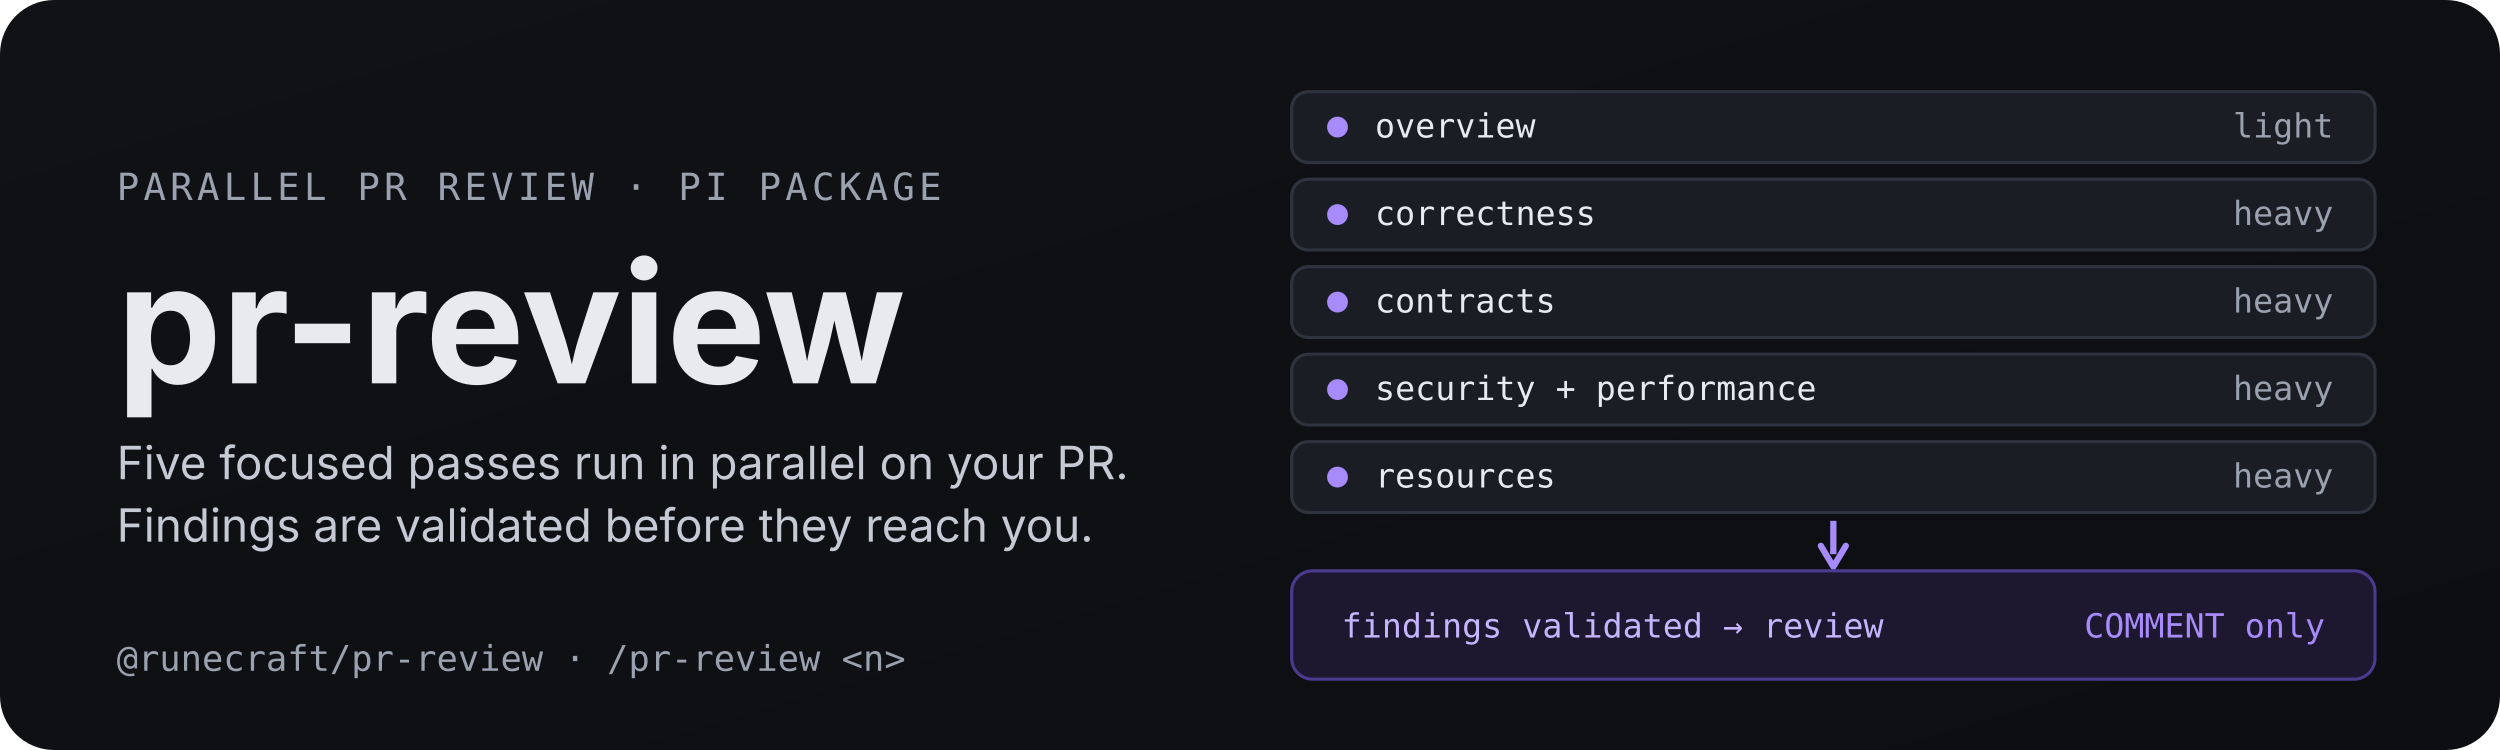
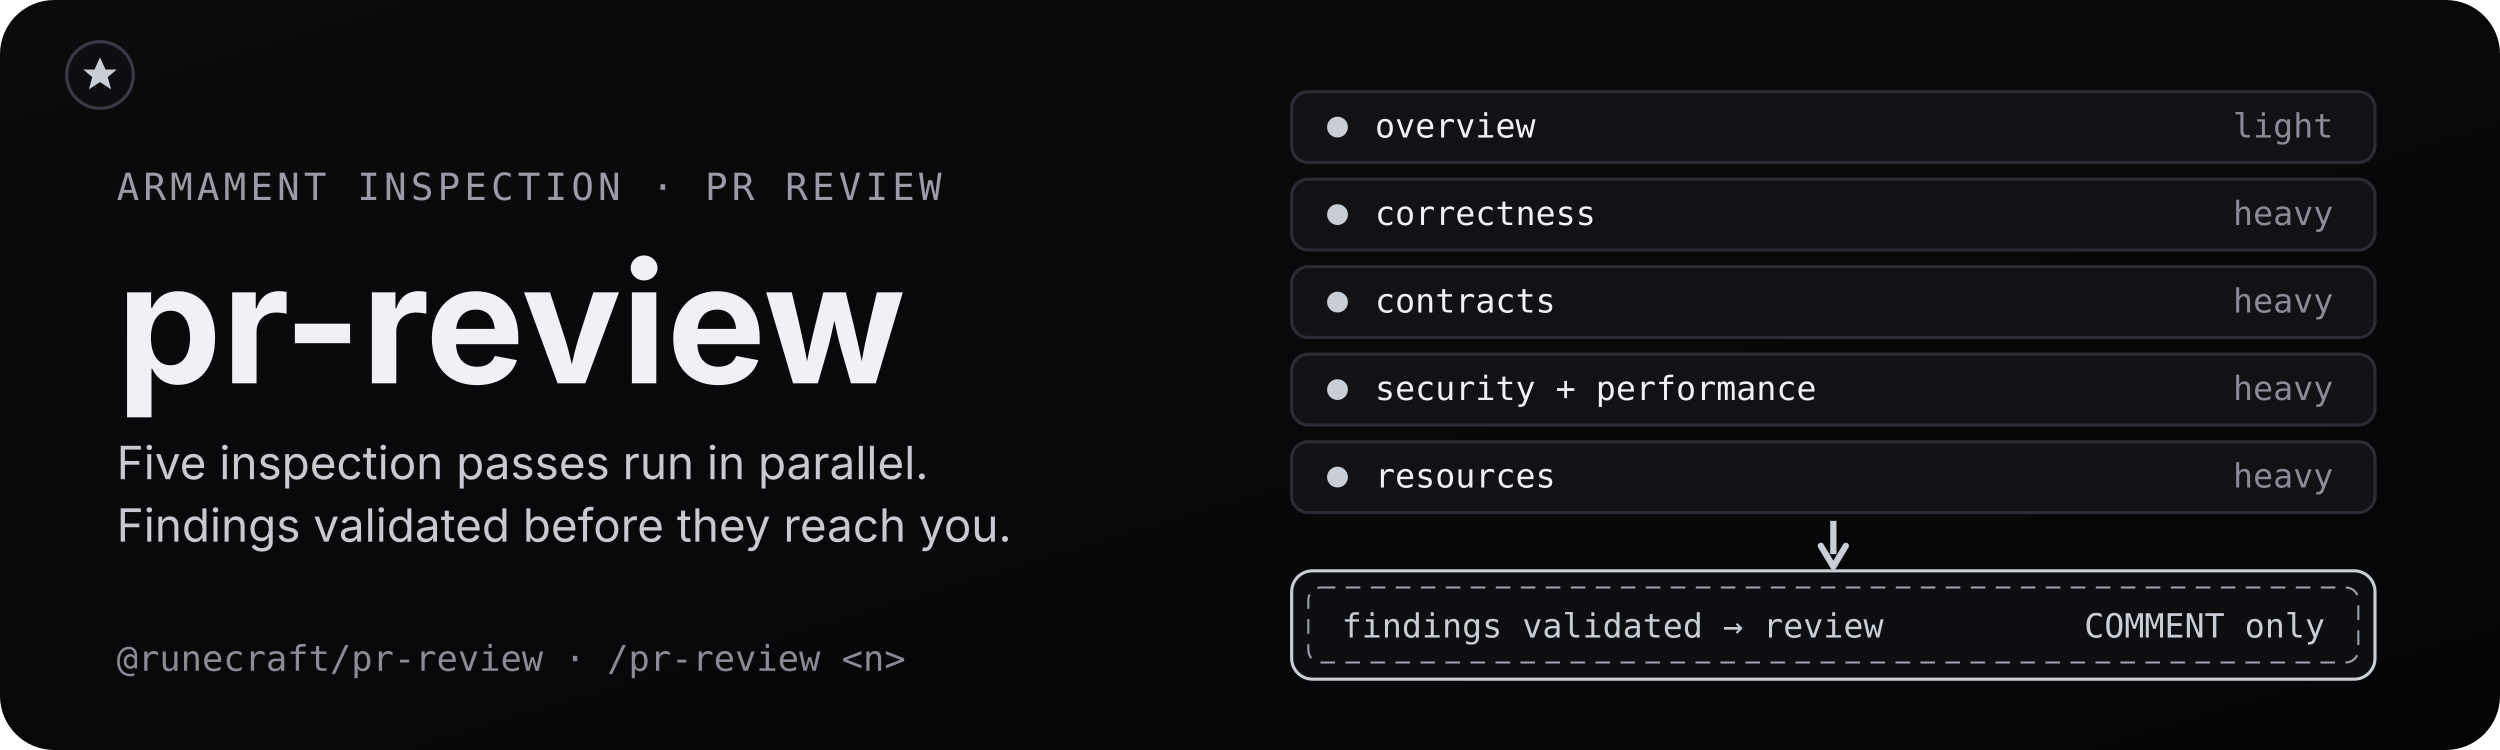
<svg xmlns="http://www.w3.org/2000/svg" width="1200" height="360" viewBox="0 0 1200 360" role="img" aria-labelledby="title desc">
  <defs>
    <linearGradient id="bg" x1="0" y1="0" x2="1" y2="1">
-       <stop offset="0" stop-color="#101216" />
-       <stop offset="1" stop-color="#0c0e12" />
+       <stop offset="0" stop-color="#0b0b0e" />
+       <stop offset="1" stop-color="#050507" />
    </linearGradient>
  </defs>
  <rect width="1200" height="360" rx="26" fill="url(#bg)" />
+   <g id="unit-patch" transform="translate(48 36)">
+     <circle r="16" fill="#0d0d12" stroke="#3a3a46" stroke-width="1.5" />
+     <path d="M0 -8.5 L2.63 -2.63 L8.08 -2.63 L3.72 1.01 L5.31 6.87 L0 3.4 L-5.31 6.87 L-3.72 1.01 L-8.08 -2.63 L-2.63 -2.63 Z" fill="#c9cdd6" />
+   </g>
  <g id="title-block" transform="translate(56 96)">
-     <text x="0" y="0" font-family="ui-monospace, SFMono-Regular, Menlo, monospace" font-size="18" fill="#9aa1af" letter-spacing="2">PARALLEL PR REVIEW · PI PACKAGE</text>
-     <text x="0" y="88" font-family="-apple-system, BlinkMacSystemFont, Segoe UI, PingFang SC, sans-serif" font-size="80" font-weight="700" fill="#e8eaf0">pr-review</text>
-     <text x="0" y="134" font-family="-apple-system, BlinkMacSystemFont, Segoe UI, PingFang SC, sans-serif" font-size="22" fill="#c6cad4">Five focused passes run in parallel on your PR.</text>
-     <text x="0" y="164" font-family="-apple-system, BlinkMacSystemFont, Segoe UI, PingFang SC, sans-serif" font-size="22" fill="#c6cad4">Findings are validated before they reach you.</text>
-     <text x="0" y="226" font-family="ui-monospace, SFMono-Regular, Menlo, monospace" font-size="17" fill="#9aa1af">@runecraft/pr-review · /pr-review &lt;n&gt;</text>
+     <text x="0" y="0" font-family="ui-monospace, SFMono-Regular, Menlo, monospace" font-size="18" fill="#9b9ba8" letter-spacing="2">ARMAMENT INSPECTION · PR REVIEW</text>
+     <text x="0" y="88" font-family="-apple-system, BlinkMacSystemFont, Segoe UI, PingFang SC, sans-serif" font-size="80" font-weight="700" fill="#f1f1f5">pr-review</text>
+     <text x="0" y="134" font-family="-apple-system, BlinkMacSystemFont, Segoe UI, PingFang SC, sans-serif" font-size="22" fill="#c9c9d2">Five inspection passes run in parallel.</text>
+     <text x="0" y="164" font-family="-apple-system, BlinkMacSystemFont, Segoe UI, PingFang SC, sans-serif" font-size="22" fill="#c9c9d2">Findings validated before they reach you.</text>
+     <text x="0" y="226" font-family="ui-monospace, SFMono-Regular, Menlo, monospace" font-size="17" fill="#8b8b98">@runecraft/pr-review · /pr-review &lt;n&gt;</text>
  </g>
  <g id="lanes" transform="translate(620 44)">
    <g font-family="ui-monospace, SFMono-Regular, Menlo, monospace" font-size="16">
      <g id="lane-1" transform="translate(0 0)">
-         <rect width="520" height="34" rx="8" fill="#1a1d24" stroke="#2e333d" stroke-width="1.5" />
-         <circle cx="22" cy="17" r="5" fill="#a78bfa" />
-         <text x="40" y="22" fill="#e8eaf0">overview</text>
-         <text x="500" y="22" fill="#9aa1af" text-anchor="end">light</text>
+         <rect width="520" height="34" rx="8" fill="#111116" stroke="#2b2b35" stroke-width="1.5" />
+         <circle cx="22" cy="17" r="5" fill="#c9cdd6" />
+         <text x="40" y="22" fill="#f1f1f5">overview</text>
+         <text x="500" y="22" fill="#8b8b98" text-anchor="end">light</text>
      </g>
      <g id="lane-2" transform="translate(0 42)">
-         <rect width="520" height="34" rx="8" fill="#1a1d24" stroke="#2e333d" stroke-width="1.5" />
-         <circle cx="22" cy="17" r="5" fill="#a78bfa" />
-         <text x="40" y="22" fill="#e8eaf0">correctness</text>
-         <text x="500" y="22" fill="#9aa1af" text-anchor="end">heavy</text>
+         <rect width="520" height="34" rx="8" fill="#111116" stroke="#2b2b35" stroke-width="1.5" />
+         <circle cx="22" cy="17" r="5" fill="#c9cdd6" />
+         <text x="40" y="22" fill="#f1f1f5">correctness</text>
+         <text x="500" y="22" fill="#8b8b98" text-anchor="end">heavy</text>
      </g>
      <g id="lane-3" transform="translate(0 84)">
-         <rect width="520" height="34" rx="8" fill="#1a1d24" stroke="#2e333d" stroke-width="1.5" />
-         <circle cx="22" cy="17" r="5" fill="#a78bfa" />
-         <text x="40" y="22" fill="#e8eaf0">contracts</text>
-         <text x="500" y="22" fill="#9aa1af" text-anchor="end">heavy</text>
+         <rect width="520" height="34" rx="8" fill="#111116" stroke="#2b2b35" stroke-width="1.5" />
+         <circle cx="22" cy="17" r="5" fill="#c9cdd6" />
+         <text x="40" y="22" fill="#f1f1f5">contracts</text>
+         <text x="500" y="22" fill="#8b8b98" text-anchor="end">heavy</text>
      </g>
      <g id="lane-4" transform="translate(0 126)">
-         <rect width="520" height="34" rx="8" fill="#1a1d24" stroke="#2e333d" stroke-width="1.5" />
-         <circle cx="22" cy="17" r="5" fill="#a78bfa" />
-         <text x="40" y="22" fill="#e8eaf0">security + performance</text>
-         <text x="500" y="22" fill="#9aa1af" text-anchor="end">heavy</text>
+         <rect width="520" height="34" rx="8" fill="#111116" stroke="#2b2b35" stroke-width="1.5" />
+         <circle cx="22" cy="17" r="5" fill="#c9cdd6" />
+         <text x="40" y="22" fill="#f1f1f5">security + performance</text>
+         <text x="500" y="22" fill="#8b8b98" text-anchor="end">heavy</text>
      </g>
      <g id="lane-5" transform="translate(0 168)">
-         <rect width="520" height="34" rx="8" fill="#1a1d24" stroke="#2e333d" stroke-width="1.5" />
-         <circle cx="22" cy="17" r="5" fill="#a78bfa" />
-         <text x="40" y="22" fill="#e8eaf0">resources</text>
-         <text x="500" y="22" fill="#9aa1af" text-anchor="end">heavy</text>
+         <rect width="520" height="34" rx="8" fill="#111116" stroke="#2b2b35" stroke-width="1.5" />
+         <circle cx="22" cy="17" r="5" fill="#c9cdd6" />
+         <text x="40" y="22" fill="#f1f1f5">resources</text>
+         <text x="500" y="22" fill="#8b8b98" text-anchor="end">heavy</text>
      </g>
    </g>
-     <line x1="260" y1="206" x2="260" y2="222" stroke="#a78bfa" stroke-width="3" />
-     <path d="M254 218 L260 228 L266 218" fill="none" stroke="#a78bfa" stroke-width="3" stroke-linecap="round" stroke-linejoin="round" />
-     <rect y="230" width="520" height="52" rx="10" fill="#1d1830" stroke="#4c3a8f" stroke-width="1.5" />
-     <text x="24" y="262" font-family="ui-monospace, SFMono-Regular, Menlo, monospace" font-size="16" fill="#c4b5fd">findings validated → review</text>
-     <text x="496" y="262" font-family="ui-monospace, SFMono-Regular, Menlo, monospace" font-size="16" fill="#a78bfa" text-anchor="end">COMMENT only</text>
+     <line x1="260" y1="206" x2="260" y2="222" stroke="#c9cdd6" stroke-width="3" />
+     <path d="M254 218 L260 228 L266 218" fill="none" stroke="#c9cdd6" stroke-width="3" stroke-linecap="round" stroke-linejoin="round" />
+     <rect y="230" width="520" height="52" rx="10" fill="#0d0d12" stroke="#c9cdd6" stroke-width="1.5" />
+     <rect x="8" y="238" width="504" height="36" rx="6" fill="none" stroke="#9aa0ac" stroke-width="1" stroke-dasharray="7 5" />
+     <text x="24" y="262" font-family="ui-monospace, SFMono-Regular, Menlo, monospace" font-size="16" fill="#c9cdd6">findings validated → review</text>
+     <text x="496" y="262" font-family="ui-monospace, SFMono-Regular, Menlo, monospace" font-size="16" fill="#c9cdd6" text-anchor="end">COMMENT only</text>
  </g>
</svg>
